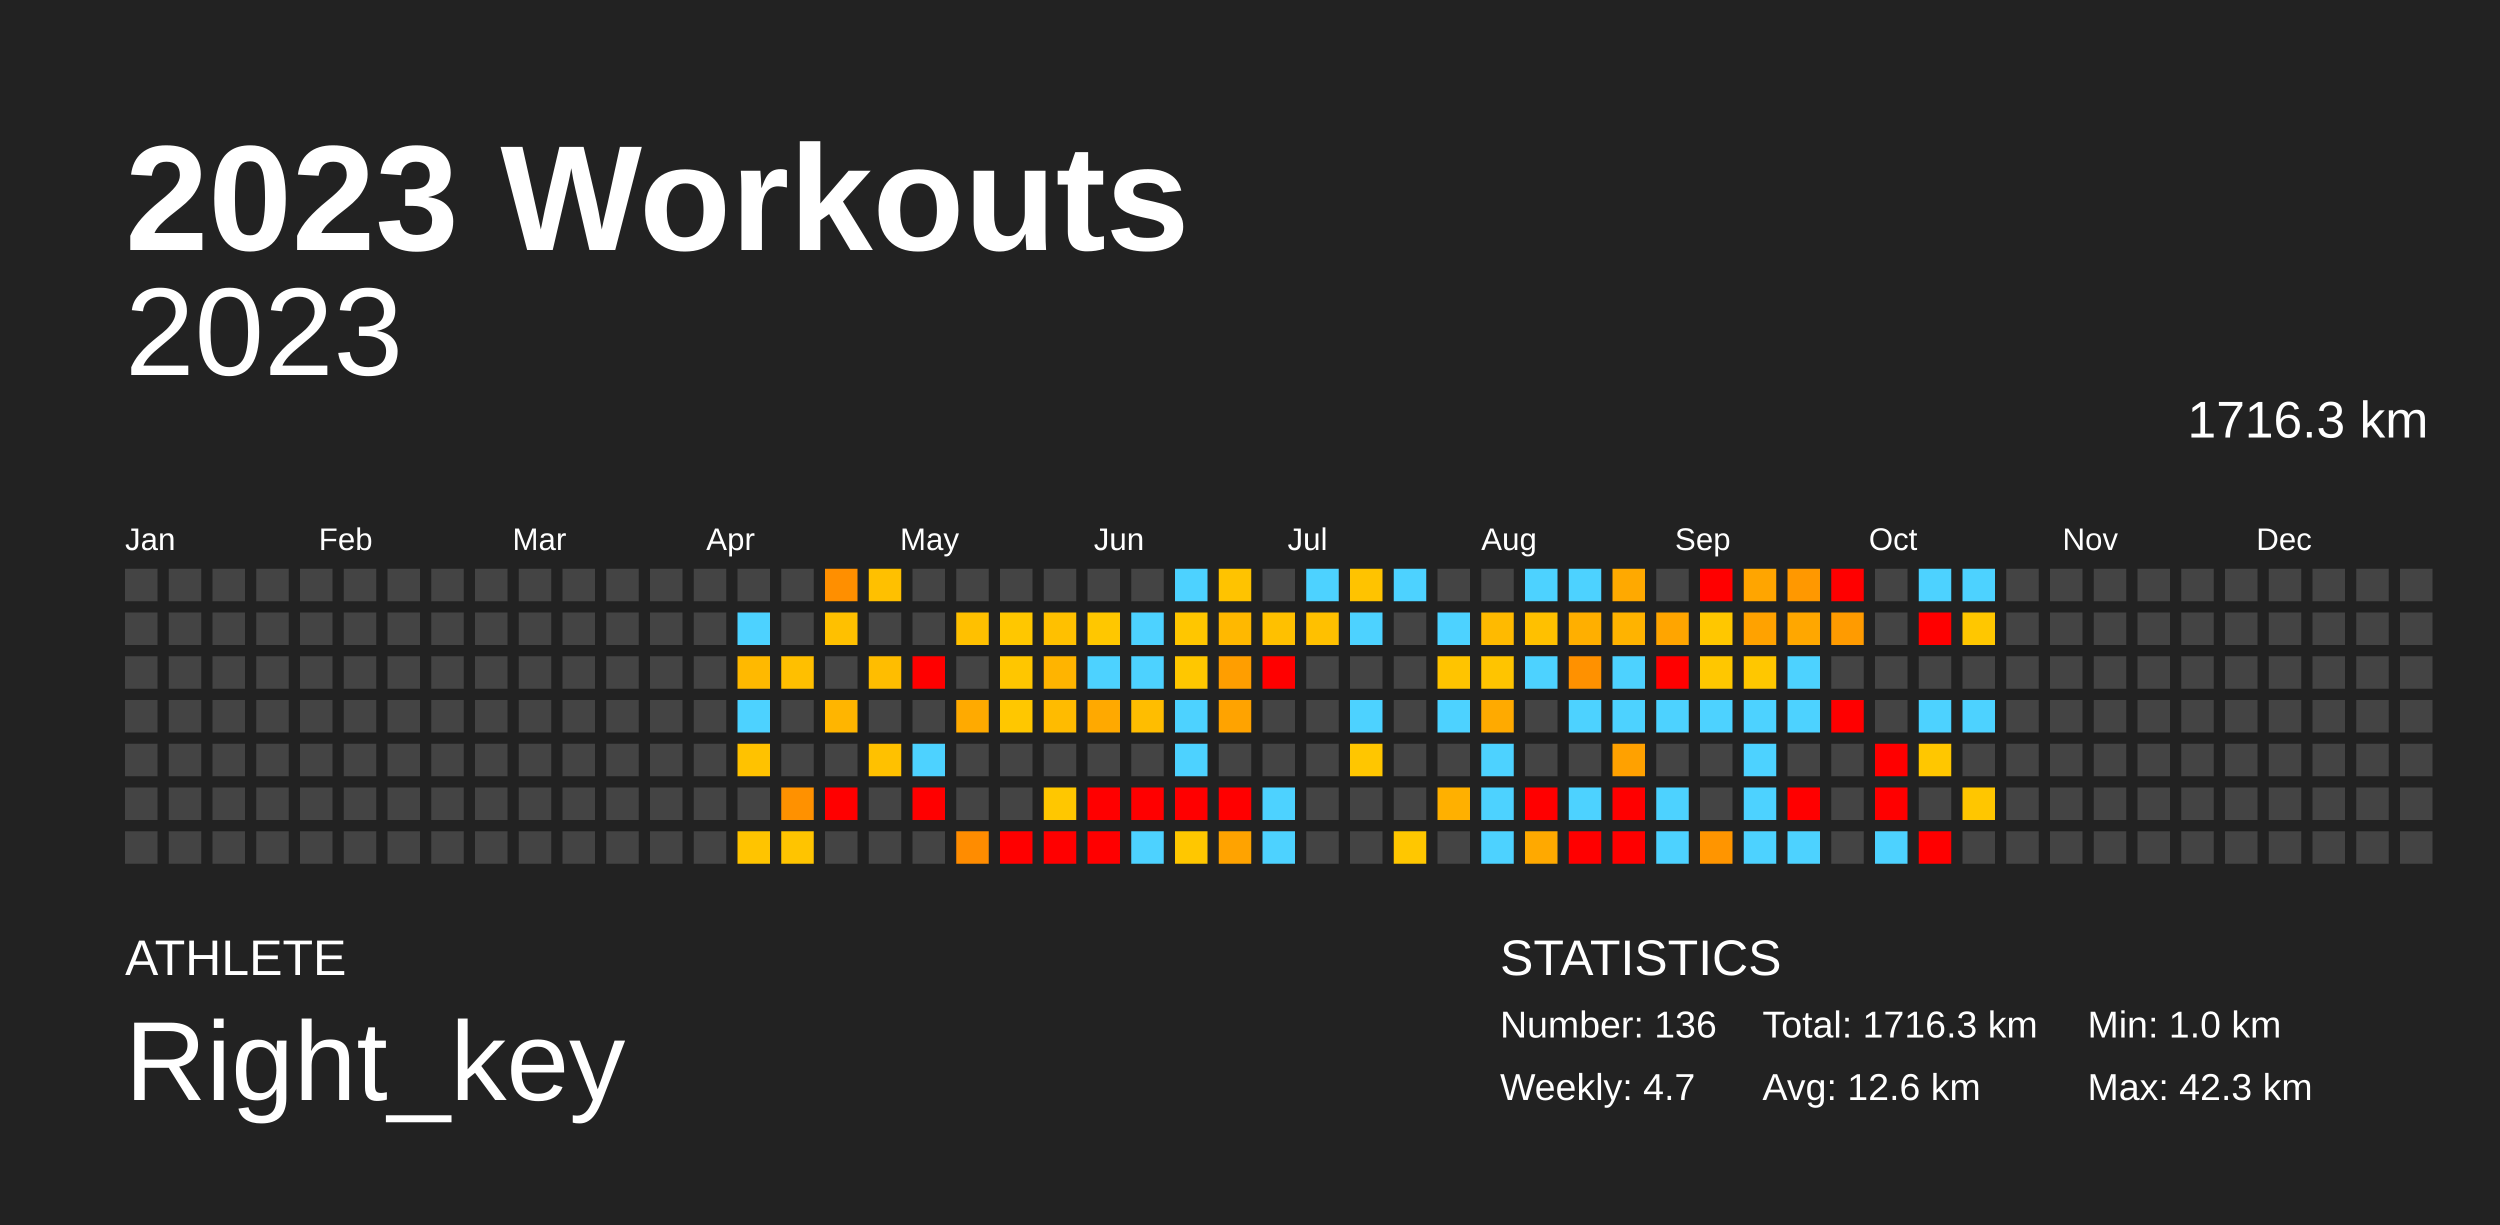
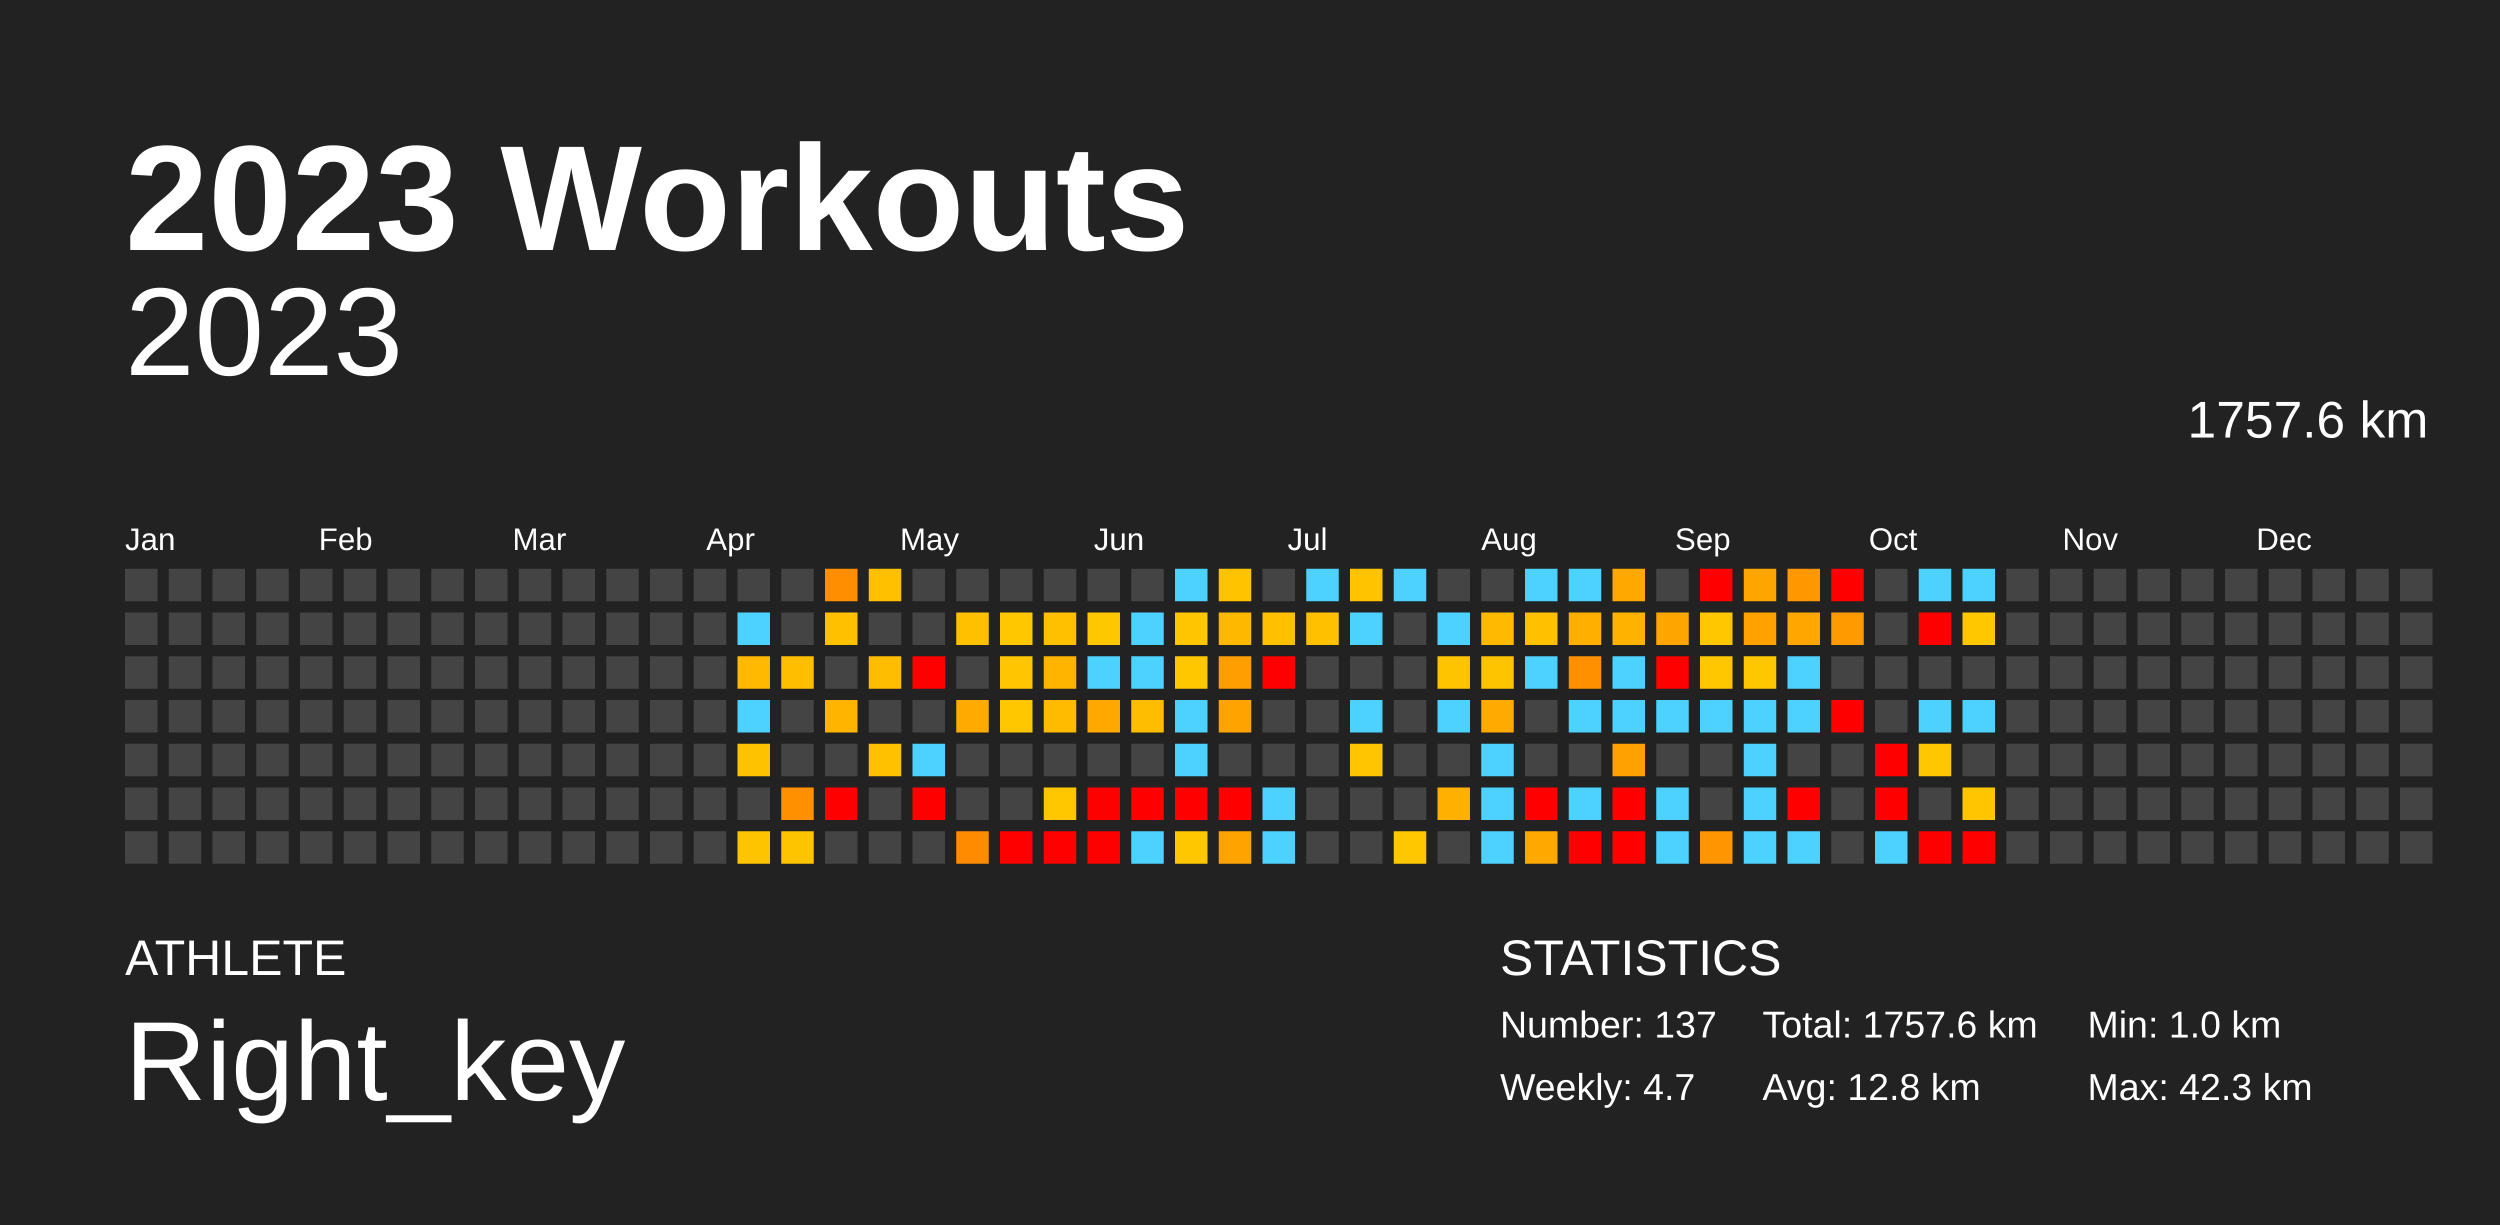
<svg xmlns="http://www.w3.org/2000/svg" baseProfile="full" height="98mm" version="1.1" viewBox="0,0,200,98" width="200mm">
  <defs />
  <rect fill="#222222" height="98" width="200" x="0" y="0" />
  <text fill="#FFFFFF" style="font-size:12px; font-family:Arial; font-weight:bold;" x="10" y="20">2023 Workouts</text>
  <text fill="#FFFFFF" style="font-size:4px; font-family:Arial" x="10" y="78">ATHLETE</text>
  <text fill="#FFFFFF" style="font-size:9px; font-family:Arial" x="10" y="88">Right_key</text>
  <text fill="#FFFFFF" style="font-size:4px; font-family:Arial" x="120" y="78">STATISTICS</text>
-   <text fill="#FFFFFF" style="font-size:3px; font-family:Arial" x="120" y="83">Number: 136</text>
+   <text fill="#FFFFFF" style="font-size:3px; font-family:Arial" x="120" y="83">Number: 137</text>
  <text fill="#FFFFFF" style="font-size:3px; font-family:Arial" x="120" y="88">Weekly: 4.7</text>
-   <text fill="#FFFFFF" style="font-size:3px; font-family:Arial" x="141" y="83">Total: 1716.3 km</text>
-   <text fill="#FFFFFF" style="font-size:3px; font-family:Arial" x="141" y="88">Avg: 12.6 km</text>
+   <text fill="#FFFFFF" style="font-size:3px; font-family:Arial" x="141" y="83">Total: 1757.6 km</text>
+   <text fill="#FFFFFF" style="font-size:3px; font-family:Arial" x="141" y="88">Avg: 12.8 km</text>
  <text fill="#FFFFFF" style="font-size:3px; font-family:Arial" x="167" y="83">Min: 1.0 km</text>
  <text fill="#FFFFFF" style="font-size:3px; font-family:Arial" x="167" y="88">Max: 42.3 km</text>
  <text alignment-baseline="hanging" fill="#FFFFFF" style="font-size:10.0px; font-family:Arial;" x="10" y="30">2023</text>
-   <text alignment-baseline="hanging" fill="#FFFFFF" style="font-size:4.125px; font-family:Arial;" x="175" y="35">1716.3 km</text>
+   <text alignment-baseline="hanging" fill="#FFFFFF" style="font-size:4.125px; font-family:Arial;" x="175" y="35">1757.6 km</text>
  <text fill="#FFFFFF" style="font-size:2.5px; font-family:Arial" x="10.0" y="44">Jan</text>
  <text fill="#FFFFFF" style="font-size:2.5px; font-family:Arial" x="25.5" y="44">Feb</text>
  <text fill="#FFFFFF" style="font-size:2.5px; font-family:Arial" x="41.0" y="44">Mar</text>
  <text fill="#FFFFFF" style="font-size:2.5px; font-family:Arial" x="56.5" y="44">Apr</text>
  <text fill="#FFFFFF" style="font-size:2.5px; font-family:Arial" x="72.0" y="44">May</text>
  <text fill="#FFFFFF" style="font-size:2.5px; font-family:Arial" x="87.5" y="44">Jun</text>
  <text fill="#FFFFFF" style="font-size:2.5px; font-family:Arial" x="103.0" y="44">Jul</text>
  <text fill="#FFFFFF" style="font-size:2.5px; font-family:Arial" x="118.5" y="44">Aug</text>
  <text fill="#FFFFFF" style="font-size:2.5px; font-family:Arial" x="134.0" y="44">Sep</text>
  <text fill="#FFFFFF" style="font-size:2.5px; font-family:Arial" x="149.5" y="44">Oct</text>
  <text fill="#FFFFFF" style="font-size:2.5px; font-family:Arial" x="165.0" y="44">Nov</text>
  <text fill="#FFFFFF" style="font-size:2.5px; font-family:Arial" x="180.5" y="44">Dec</text>
  <rect fill="#444444" height="2.6" width="2.6" x="10.0" y="45.5" />
  <rect fill="#444444" height="2.6" width="2.6" x="10.0" y="49.0" />
  <rect fill="#444444" height="2.6" width="2.6" x="10.0" y="52.5" />
  <rect fill="#444444" height="2.6" width="2.6" x="10.0" y="56.0" />
  <rect fill="#444444" height="2.6" width="2.6" x="10.0" y="59.5" />
  <rect fill="#444444" height="2.6" width="2.6" x="10.0" y="63.0" />
  <rect fill="#444444" height="2.6" width="2.6" x="10.0" y="66.5" />
  <rect fill="#444444" height="2.6" width="2.6" x="13.5" y="45.5" />
  <rect fill="#444444" height="2.6" width="2.6" x="13.5" y="49.0" />
  <rect fill="#444444" height="2.6" width="2.6" x="13.5" y="52.5" />
  <rect fill="#444444" height="2.6" width="2.6" x="13.5" y="56.0" />
  <rect fill="#444444" height="2.6" width="2.6" x="13.5" y="59.5" />
  <rect fill="#444444" height="2.6" width="2.6" x="13.5" y="63.0" />
  <rect fill="#444444" height="2.6" width="2.6" x="13.5" y="66.5" />
  <rect fill="#444444" height="2.6" width="2.6" x="17.0" y="45.5" />
  <rect fill="#444444" height="2.6" width="2.6" x="17.0" y="49.0" />
  <rect fill="#444444" height="2.6" width="2.6" x="17.0" y="52.5" />
  <rect fill="#444444" height="2.6" width="2.6" x="17.0" y="56.0" />
  <rect fill="#444444" height="2.6" width="2.6" x="17.0" y="59.5" />
  <rect fill="#444444" height="2.6" width="2.6" x="17.0" y="63.0" />
  <rect fill="#444444" height="2.6" width="2.6" x="17.0" y="66.5" />
  <rect fill="#444444" height="2.6" width="2.6" x="20.5" y="45.5" />
  <rect fill="#444444" height="2.6" width="2.6" x="20.5" y="49.0" />
  <rect fill="#444444" height="2.6" width="2.6" x="20.5" y="52.5" />
  <rect fill="#444444" height="2.6" width="2.6" x="20.5" y="56.0" />
  <rect fill="#444444" height="2.6" width="2.6" x="20.5" y="59.5" />
  <rect fill="#444444" height="2.6" width="2.6" x="20.5" y="63.0" />
  <rect fill="#444444" height="2.6" width="2.6" x="20.5" y="66.5" />
  <rect fill="#444444" height="2.6" width="2.6" x="24.0" y="45.5" />
  <rect fill="#444444" height="2.6" width="2.6" x="24.0" y="49.0" />
  <rect fill="#444444" height="2.6" width="2.6" x="24.0" y="52.5" />
  <rect fill="#444444" height="2.6" width="2.6" x="24.0" y="56.0" />
  <rect fill="#444444" height="2.6" width="2.6" x="24.0" y="59.5" />
  <rect fill="#444444" height="2.6" width="2.6" x="24.0" y="63.0" />
  <rect fill="#444444" height="2.6" width="2.6" x="24.0" y="66.5" />
  <rect fill="#444444" height="2.6" width="2.6" x="27.5" y="45.5" />
  <rect fill="#444444" height="2.6" width="2.6" x="27.5" y="49.0" />
  <rect fill="#444444" height="2.6" width="2.6" x="27.5" y="52.5" />
  <rect fill="#444444" height="2.6" width="2.6" x="27.5" y="56.0" />
  <rect fill="#444444" height="2.6" width="2.6" x="27.5" y="59.5" />
  <rect fill="#444444" height="2.6" width="2.6" x="27.5" y="63.0" />
  <rect fill="#444444" height="2.6" width="2.6" x="27.5" y="66.5" />
  <rect fill="#444444" height="2.6" width="2.6" x="31.0" y="45.5" />
  <rect fill="#444444" height="2.6" width="2.6" x="31.0" y="49.0" />
  <rect fill="#444444" height="2.6" width="2.6" x="31.0" y="52.5" />
  <rect fill="#444444" height="2.6" width="2.6" x="31.0" y="56.0" />
  <rect fill="#444444" height="2.6" width="2.6" x="31.0" y="59.5" />
  <rect fill="#444444" height="2.6" width="2.6" x="31.0" y="63.0" />
  <rect fill="#444444" height="2.6" width="2.6" x="31.0" y="66.5" />
  <rect fill="#444444" height="2.6" width="2.6" x="34.5" y="45.5" />
  <rect fill="#444444" height="2.6" width="2.6" x="34.5" y="49.0" />
  <rect fill="#444444" height="2.6" width="2.6" x="34.5" y="52.5" />
  <rect fill="#444444" height="2.6" width="2.6" x="34.5" y="56.0" />
  <rect fill="#444444" height="2.6" width="2.6" x="34.5" y="59.5" />
  <rect fill="#444444" height="2.6" width="2.6" x="34.5" y="63.0" />
  <rect fill="#444444" height="2.6" width="2.6" x="34.5" y="66.5" />
  <rect fill="#444444" height="2.6" width="2.6" x="38.0" y="45.5" />
  <rect fill="#444444" height="2.6" width="2.6" x="38.0" y="49.0" />
  <rect fill="#444444" height="2.6" width="2.6" x="38.0" y="52.5" />
  <rect fill="#444444" height="2.6" width="2.6" x="38.0" y="56.0" />
  <rect fill="#444444" height="2.6" width="2.6" x="38.0" y="59.5" />
  <rect fill="#444444" height="2.6" width="2.6" x="38.0" y="63.0" />
  <rect fill="#444444" height="2.6" width="2.6" x="38.0" y="66.5" />
  <rect fill="#444444" height="2.6" width="2.6" x="41.5" y="45.5" />
  <rect fill="#444444" height="2.6" width="2.6" x="41.5" y="49.0" />
  <rect fill="#444444" height="2.6" width="2.6" x="41.5" y="52.5" />
  <rect fill="#444444" height="2.6" width="2.6" x="41.5" y="56.0" />
  <rect fill="#444444" height="2.6" width="2.6" x="41.5" y="59.5" />
  <rect fill="#444444" height="2.6" width="2.6" x="41.5" y="63.0" />
  <rect fill="#444444" height="2.6" width="2.6" x="41.5" y="66.5" />
  <rect fill="#444444" height="2.6" width="2.6" x="45.0" y="45.5" />
  <rect fill="#444444" height="2.6" width="2.6" x="45.0" y="49.0" />
  <rect fill="#444444" height="2.6" width="2.6" x="45.0" y="52.5" />
  <rect fill="#444444" height="2.6" width="2.6" x="45.0" y="56.0" />
  <rect fill="#444444" height="2.6" width="2.6" x="45.0" y="59.5" />
  <rect fill="#444444" height="2.6" width="2.6" x="45.0" y="63.0" />
  <rect fill="#444444" height="2.6" width="2.6" x="45.0" y="66.5" />
  <rect fill="#444444" height="2.6" width="2.6" x="48.5" y="45.5" />
  <rect fill="#444444" height="2.6" width="2.6" x="48.5" y="49.0" />
  <rect fill="#444444" height="2.6" width="2.6" x="48.5" y="52.5" />
  <rect fill="#444444" height="2.6" width="2.6" x="48.5" y="56.0" />
  <rect fill="#444444" height="2.6" width="2.6" x="48.5" y="59.5" />
  <rect fill="#444444" height="2.6" width="2.6" x="48.5" y="63.0" />
  <rect fill="#444444" height="2.6" width="2.6" x="48.5" y="66.5" />
  <rect fill="#444444" height="2.6" width="2.6" x="52.0" y="45.5" />
  <rect fill="#444444" height="2.6" width="2.6" x="52.0" y="49.0" />
  <rect fill="#444444" height="2.6" width="2.6" x="52.0" y="52.5" />
  <rect fill="#444444" height="2.6" width="2.6" x="52.0" y="56.0" />
  <rect fill="#444444" height="2.6" width="2.6" x="52.0" y="59.5" />
  <rect fill="#444444" height="2.6" width="2.6" x="52.0" y="63.0" />
  <rect fill="#444444" height="2.6" width="2.6" x="52.0" y="66.5" />
  <rect fill="#444444" height="2.6" width="2.6" x="55.5" y="45.5" />
  <rect fill="#444444" height="2.6" width="2.6" x="55.5" y="49.0" />
  <rect fill="#444444" height="2.6" width="2.6" x="55.5" y="52.5" />
  <rect fill="#444444" height="2.6" width="2.6" x="55.5" y="56.0" />
  <rect fill="#444444" height="2.6" width="2.6" x="55.5" y="59.5" />
  <rect fill="#444444" height="2.6" width="2.6" x="55.5" y="63.0" />
  <rect fill="#444444" height="2.6" width="2.6" x="55.5" y="66.5" />
  <rect fill="#444444" height="2.6" width="2.6" x="59.0" y="45.5" />
  <rect fill="#4dd2ff" height="2.6" width="2.6" x="59.0" y="49.0" />
  <rect fill="#ffb900" height="2.6" width="2.6" x="59.0" y="52.5" />
  <rect fill="#4dd2ff" height="2.6" width="2.6" x="59.0" y="56.0" />
  <rect fill="#ffc200" height="2.6" width="2.6" x="59.0" y="59.5" />
  <rect fill="#444444" height="2.6" width="2.6" x="59.0" y="63.0" />
  <rect fill="#ffc400" height="2.6" width="2.6" x="59.0" y="66.5" />
  <rect fill="#444444" height="2.6" width="2.6" x="62.5" y="45.5" />
  <rect fill="#444444" height="2.6" width="2.6" x="62.5" y="49.0" />
  <rect fill="#ffbf00" height="2.6" width="2.6" x="62.5" y="52.5" />
  <rect fill="#444444" height="2.6" width="2.6" x="62.5" y="56.0" />
  <rect fill="#444444" height="2.6" width="2.6" x="62.5" y="59.5" />
  <rect fill="#ff9100" height="2.6" width="2.6" x="62.5" y="63.0" />
  <rect fill="#ffc400" height="2.6" width="2.6" x="62.5" y="66.5" />
  <rect fill="#ff8f00" height="2.6" width="2.6" x="66.0" y="45.5" />
  <rect fill="#ffc000" height="2.6" width="2.6" x="66.0" y="49.0" />
  <rect fill="#444444" height="2.6" width="2.6" x="66.0" y="52.5" />
  <rect fill="#ffb500" height="2.6" width="2.6" x="66.0" y="56.0" />
  <rect fill="#444444" height="2.6" width="2.6" x="66.0" y="59.5" />
  <rect fill="red" height="2.6" width="2.6" x="66.0" y="63.0" />
  <rect fill="#444444" height="2.6" width="2.6" x="66.0" y="66.5" />
  <rect fill="#ffc000" height="2.6" width="2.6" x="69.5" y="45.5" />
  <rect fill="#444444" height="2.6" width="2.6" x="69.5" y="49.0" />
  <rect fill="#ffbd00" height="2.6" width="2.6" x="69.5" y="52.5" />
  <rect fill="#444444" height="2.6" width="2.6" x="69.5" y="56.0" />
  <rect fill="#ffc100" height="2.6" width="2.6" x="69.5" y="59.5" />
  <rect fill="#444444" height="2.6" width="2.6" x="69.5" y="63.0" />
  <rect fill="#444444" height="2.6" width="2.6" x="69.5" y="66.5" />
  <rect fill="#444444" height="2.6" width="2.6" x="73.0" y="45.5" />
  <rect fill="#444444" height="2.6" width="2.6" x="73.0" y="49.0" />
  <rect fill="red" height="2.6" width="2.6" x="73.0" y="52.5" />
  <rect fill="#444444" height="2.6" width="2.6" x="73.0" y="56.0" />
  <rect fill="#4dd2ff" height="2.6" width="2.6" x="73.0" y="59.5" />
  <rect fill="red" height="2.6" width="2.6" x="73.0" y="63.0" />
  <rect fill="#444444" height="2.6" width="2.6" x="73.0" y="66.5" />
  <rect fill="#444444" height="2.6" width="2.6" x="76.5" y="45.5" />
  <rect fill="#ffc000" height="2.6" width="2.6" x="76.5" y="49.0" />
  <rect fill="#444444" height="2.6" width="2.6" x="76.5" y="52.5" />
  <rect fill="#ffaa00" height="2.6" width="2.6" x="76.5" y="56.0" />
  <rect fill="#444444" height="2.6" width="2.6" x="76.5" y="59.5" />
  <rect fill="#444444" height="2.6" width="2.6" x="76.5" y="63.0" />
  <rect fill="#ff8c00" height="2.6" width="2.6" x="76.5" y="66.5" />
  <rect fill="#444444" height="2.6" width="2.6" x="80.0" y="45.5" />
  <rect fill="#ffc700" height="2.6" width="2.6" x="80.0" y="49.0" />
  <rect fill="#ffc600" height="2.6" width="2.6" x="80.0" y="52.5" />
  <rect fill="#ffc700" height="2.6" width="2.6" x="80.0" y="56.0" />
  <rect fill="#444444" height="2.6" width="2.6" x="80.0" y="59.5" />
  <rect fill="#444444" height="2.6" width="2.6" x="80.0" y="63.0" />
  <rect fill="red" height="2.6" width="2.6" x="80.0" y="66.5" />
  <rect fill="#444444" height="2.6" width="2.6" x="83.5" y="45.5" />
  <rect fill="#ffc000" height="2.6" width="2.6" x="83.5" y="49.0" />
  <rect fill="#ffb400" height="2.6" width="2.6" x="83.5" y="52.5" />
  <rect fill="#ffbb00" height="2.6" width="2.6" x="83.5" y="56.0" />
  <rect fill="#444444" height="2.6" width="2.6" x="83.5" y="59.5" />
  <rect fill="#ffc700" height="2.6" width="2.6" x="83.5" y="63.0" />
  <rect fill="red" height="2.6" width="2.6" x="83.5" y="66.5" />
  <rect fill="#444444" height="2.6" width="2.6" x="87.0" y="45.5" />
  <rect fill="#ffc700" height="2.6" width="2.6" x="87.0" y="49.0" />
  <rect fill="#4dd2ff" height="2.6" width="2.6" x="87.0" y="52.5" />
  <rect fill="#ffa900" height="2.6" width="2.6" x="87.0" y="56.0" />
  <rect fill="#444444" height="2.6" width="2.6" x="87.0" y="59.5" />
  <rect fill="red" height="2.6" width="2.6" x="87.0" y="63.0" />
  <rect fill="red" height="2.6" width="2.6" x="87.0" y="66.5" />
  <rect fill="#444444" height="2.6" width="2.6" x="90.5" y="45.5" />
  <rect fill="#4dd2ff" height="2.6" width="2.6" x="90.5" y="49.0" />
  <rect fill="#4dd2ff" height="2.6" width="2.6" x="90.5" y="52.5" />
  <rect fill="#ffbd00" height="2.6" width="2.6" x="90.5" y="56.0" />
  <rect fill="#444444" height="2.6" width="2.6" x="90.5" y="59.5" />
  <rect fill="red" height="2.6" width="2.6" x="90.5" y="63.0" />
  <rect fill="#4dd2ff" height="2.6" width="2.6" x="90.5" y="66.5" />
  <rect fill="#4dd2ff" height="2.6" width="2.6" x="94.0" y="45.5" />
  <rect fill="#ffc600" height="2.6" width="2.6" x="94.0" y="49.0" />
  <rect fill="#ffc700" height="2.6" width="2.6" x="94.0" y="52.5" />
  <rect fill="#4dd2ff" height="2.6" width="2.6" x="94.0" y="56.0" />
  <rect fill="#4dd2ff" height="2.6" width="2.6" x="94.0" y="59.5" />
  <rect fill="red" height="2.6" width="2.6" x="94.0" y="63.0" />
  <rect fill="#ffc700" height="2.6" width="2.6" x="94.0" y="66.5" />
  <rect fill="#ffc300" height="2.6" width="2.6" x="97.5" y="45.5" />
  <rect fill="#ffb800" height="2.6" width="2.6" x="97.5" y="49.0" />
  <rect fill="#ff9e00" height="2.6" width="2.6" x="97.5" y="52.5" />
  <rect fill="#ffa300" height="2.6" width="2.6" x="97.5" y="56.0" />
  <rect fill="#444444" height="2.6" width="2.6" x="97.5" y="59.5" />
  <rect fill="red" height="2.6" width="2.6" x="97.5" y="63.0" />
  <rect fill="#ffa300" height="2.6" width="2.6" x="97.5" y="66.5" />
  <rect fill="#444444" height="2.6" width="2.6" x="101.0" y="45.5" />
  <rect fill="#ffc000" height="2.6" width="2.6" x="101.0" y="49.0" />
  <rect fill="red" height="2.6" width="2.6" x="101.0" y="52.5" />
  <rect fill="#444444" height="2.6" width="2.6" x="101.0" y="56.0" />
  <rect fill="#444444" height="2.6" width="2.6" x="101.0" y="59.5" />
  <rect fill="#4dd2ff" height="2.6" width="2.6" x="101.0" y="63.0" />
  <rect fill="#4dd2ff" height="2.6" width="2.6" x="101.0" y="66.5" />
  <rect fill="#4dd2ff" height="2.6" width="2.6" x="104.5" y="45.5" />
  <rect fill="#ffc000" height="2.6" width="2.6" x="104.5" y="49.0" />
  <rect fill="#444444" height="2.6" width="2.6" x="104.5" y="52.5" />
  <rect fill="#444444" height="2.6" width="2.6" x="104.5" y="56.0" />
  <rect fill="#444444" height="2.6" width="2.6" x="104.5" y="59.5" />
  <rect fill="#444444" height="2.6" width="2.6" x="104.5" y="63.0" />
  <rect fill="#444444" height="2.6" width="2.6" x="104.5" y="66.5" />
  <rect fill="#ffc300" height="2.6" width="2.6" x="108.0" y="45.5" />
  <rect fill="#4dd2ff" height="2.6" width="2.6" x="108.0" y="49.0" />
  <rect fill="#444444" height="2.6" width="2.6" x="108.0" y="52.5" />
  <rect fill="#4dd2ff" height="2.6" width="2.6" x="108.0" y="56.0" />
  <rect fill="#ffc600" height="2.6" width="2.6" x="108.0" y="59.5" />
  <rect fill="#444444" height="2.6" width="2.6" x="108.0" y="63.0" />
  <rect fill="#444444" height="2.6" width="2.6" x="108.0" y="66.5" />
  <rect fill="#4dd2ff" height="2.6" width="2.6" x="111.5" y="45.5" />
  <rect fill="#444444" height="2.6" width="2.6" x="111.5" y="49.0" />
  <rect fill="#444444" height="2.6" width="2.6" x="111.5" y="52.5" />
  <rect fill="#444444" height="2.6" width="2.6" x="111.5" y="56.0" />
  <rect fill="#444444" height="2.6" width="2.6" x="111.5" y="59.5" />
  <rect fill="#444444" height="2.6" width="2.6" x="111.5" y="63.0" />
  <rect fill="#ffc700" height="2.6" width="2.6" x="111.5" y="66.5" />
  <rect fill="#444444" height="2.6" width="2.6" x="115.0" y="45.5" />
  <rect fill="#4dd2ff" height="2.6" width="2.6" x="115.0" y="49.0" />
  <rect fill="#ffc400" height="2.6" width="2.6" x="115.0" y="52.5" />
  <rect fill="#4dd2ff" height="2.6" width="2.6" x="115.0" y="56.0" />
  <rect fill="#444444" height="2.6" width="2.6" x="115.0" y="59.5" />
  <rect fill="#ffb000" height="2.6" width="2.6" x="115.0" y="63.0" />
  <rect fill="#444444" height="2.6" width="2.6" x="115.0" y="66.5" />
  <rect fill="#444444" height="2.6" width="2.6" x="118.5" y="45.5" />
  <rect fill="#ffba00" height="2.6" width="2.6" x="118.5" y="49.0" />
  <rect fill="#ffc400" height="2.6" width="2.6" x="118.5" y="52.5" />
  <rect fill="#ffaa00" height="2.6" width="2.6" x="118.5" y="56.0" />
  <rect fill="#4dd2ff" height="2.6" width="2.6" x="118.5" y="59.5" />
  <rect fill="#4dd2ff" height="2.6" width="2.6" x="118.5" y="63.0" />
  <rect fill="#4dd2ff" height="2.6" width="2.6" x="118.5" y="66.5" />
  <rect fill="#4dd2ff" height="2.6" width="2.6" x="122.0" y="45.5" />
  <rect fill="#ffc000" height="2.6" width="2.6" x="122.0" y="49.0" />
  <rect fill="#4dd2ff" height="2.6" width="2.6" x="122.0" y="52.5" />
  <rect fill="#444444" height="2.6" width="2.6" x="122.0" y="56.0" />
  <rect fill="#444444" height="2.6" width="2.6" x="122.0" y="59.5" />
  <rect fill="red" height="2.6" width="2.6" x="122.0" y="63.0" />
  <rect fill="#ffa900" height="2.6" width="2.6" x="122.0" y="66.5" />
  <rect fill="#4dd2ff" height="2.6" width="2.6" x="125.5" y="45.5" />
  <rect fill="#ffaf00" height="2.6" width="2.6" x="125.5" y="49.0" />
  <rect fill="#ff9100" height="2.6" width="2.6" x="125.5" y="52.5" />
  <rect fill="#4dd2ff" height="2.6" width="2.6" x="125.5" y="56.0" />
  <rect fill="#444444" height="2.6" width="2.6" x="125.5" y="59.5" />
  <rect fill="#4dd2ff" height="2.6" width="2.6" x="125.5" y="63.0" />
  <rect fill="red" height="2.6" width="2.6" x="125.5" y="66.5" />
  <rect fill="#ffa900" height="2.6" width="2.6" x="129.0" y="45.5" />
  <rect fill="#ffb300" height="2.6" width="2.6" x="129.0" y="49.0" />
  <rect fill="#4dd2ff" height="2.6" width="2.6" x="129.0" y="52.5" />
  <rect fill="#4dd2ff" height="2.6" width="2.6" x="129.0" y="56.0" />
  <rect fill="#ffa100" height="2.6" width="2.6" x="129.0" y="59.5" />
  <rect fill="red" height="2.6" width="2.6" x="129.0" y="63.0" />
  <rect fill="red" height="2.6" width="2.6" x="129.0" y="66.5" />
  <rect fill="#444444" height="2.6" width="2.6" x="132.5" y="45.5" />
  <rect fill="#ffa500" height="2.6" width="2.6" x="132.5" y="49.0" />
  <rect fill="red" height="2.6" width="2.6" x="132.5" y="52.5" />
  <rect fill="#4dd2ff" height="2.6" width="2.6" x="132.5" y="56.0" />
  <rect fill="#444444" height="2.6" width="2.6" x="132.5" y="59.5" />
  <rect fill="#4dd2ff" height="2.6" width="2.6" x="132.5" y="63.0" />
  <rect fill="#4dd2ff" height="2.6" width="2.6" x="132.5" y="66.5" />
  <rect fill="red" height="2.6" width="2.6" x="136.0" y="45.5" />
  <rect fill="#ffc700" height="2.6" width="2.6" x="136.0" y="49.0" />
  <rect fill="#ffc700" height="2.6" width="2.6" x="136.0" y="52.5" />
  <rect fill="#4dd2ff" height="2.6" width="2.6" x="136.0" y="56.0" />
  <rect fill="#444444" height="2.6" width="2.6" x="136.0" y="59.5" />
  <rect fill="#444444" height="2.6" width="2.6" x="136.0" y="63.0" />
  <rect fill="#ff9500" height="2.6" width="2.6" x="136.0" y="66.5" />
  <rect fill="#ffa500" height="2.6" width="2.6" x="139.5" y="45.5" />
  <rect fill="#ffa200" height="2.6" width="2.6" x="139.5" y="49.0" />
  <rect fill="#ffc700" height="2.6" width="2.6" x="139.5" y="52.5" />
  <rect fill="#4dd2ff" height="2.6" width="2.6" x="139.5" y="56.0" />
  <rect fill="#4dd2ff" height="2.6" width="2.6" x="139.5" y="59.5" />
  <rect fill="#4dd2ff" height="2.6" width="2.6" x="139.5" y="63.0" />
  <rect fill="#4dd2ff" height="2.6" width="2.6" x="139.5" y="66.5" />
  <rect fill="#ff9800" height="2.6" width="2.6" x="143.0" y="45.5" />
  <rect fill="#ffa700" height="2.6" width="2.6" x="143.0" y="49.0" />
  <rect fill="#4dd2ff" height="2.6" width="2.6" x="143.0" y="52.5" />
  <rect fill="#4dd2ff" height="2.6" width="2.6" x="143.0" y="56.0" />
  <rect fill="#444444" height="2.6" width="2.6" x="143.0" y="59.5" />
  <rect fill="red" height="2.6" width="2.6" x="143.0" y="63.0" />
  <rect fill="#4dd2ff" height="2.6" width="2.6" x="143.0" y="66.5" />
  <rect fill="red" height="2.6" width="2.6" x="146.5" y="45.5" />
  <rect fill="#ff9b00" height="2.6" width="2.6" x="146.5" y="49.0" />
  <rect fill="#444444" height="2.6" width="2.6" x="146.5" y="52.5" />
  <rect fill="red" height="2.6" width="2.6" x="146.5" y="56.0" />
  <rect fill="#444444" height="2.6" width="2.6" x="146.5" y="59.5" />
  <rect fill="#444444" height="2.6" width="2.6" x="146.5" y="63.0" />
  <rect fill="#444444" height="2.6" width="2.6" x="146.5" y="66.5" />
  <rect fill="#444444" height="2.6" width="2.6" x="150.0" y="45.5" />
  <rect fill="#444444" height="2.6" width="2.6" x="150.0" y="49.0" />
  <rect fill="#444444" height="2.6" width="2.6" x="150.0" y="52.5" />
  <rect fill="#444444" height="2.6" width="2.6" x="150.0" y="56.0" />
  <rect fill="red" height="2.6" width="2.6" x="150.0" y="59.5" />
  <rect fill="red" height="2.6" width="2.6" x="150.0" y="63.0" />
  <rect fill="#4dd2ff" height="2.6" width="2.6" x="150.0" y="66.5" />
  <rect fill="#4dd2ff" height="2.6" width="2.6" x="153.5" y="45.5" />
  <rect fill="red" height="2.6" width="2.6" x="153.5" y="49.0" />
  <rect fill="#444444" height="2.6" width="2.6" x="153.5" y="52.5" />
  <rect fill="#4dd2ff" height="2.6" width="2.6" x="153.5" y="56.0" />
  <rect fill="#ffc700" height="2.6" width="2.6" x="153.5" y="59.5" />
  <rect fill="#444444" height="2.6" width="2.6" x="153.5" y="63.0" />
  <rect fill="red" height="2.6" width="2.6" x="153.5" y="66.5" />
  <rect fill="#4dd2ff" height="2.6" width="2.6" x="157.0" y="45.5" />
  <rect fill="#ffc700" height="2.6" width="2.6" x="157.0" y="49.0" />
  <rect fill="#444444" height="2.6" width="2.6" x="157.0" y="52.5" />
  <rect fill="#4dd2ff" height="2.6" width="2.6" x="157.0" y="56.0" />
  <rect fill="#444444" height="2.6" width="2.6" x="157.0" y="59.5" />
  <rect fill="#ffc600" height="2.6" width="2.6" x="157.0" y="63.0" />
-   <rect fill="#444444" height="2.6" width="2.6" x="157.0" y="66.5" />
+   <rect fill="red" height="2.6" width="2.6" x="157.0" y="66.5" />
  <rect fill="#444444" height="2.6" width="2.6" x="160.5" y="45.5" />
  <rect fill="#444444" height="2.6" width="2.6" x="160.5" y="49.0" />
  <rect fill="#444444" height="2.6" width="2.6" x="160.5" y="52.5" />
  <rect fill="#444444" height="2.6" width="2.6" x="160.5" y="56.0" />
  <rect fill="#444444" height="2.6" width="2.6" x="160.5" y="59.5" />
  <rect fill="#444444" height="2.6" width="2.6" x="160.5" y="63.0" />
  <rect fill="#444444" height="2.6" width="2.6" x="160.5" y="66.5" />
  <rect fill="#444444" height="2.6" width="2.6" x="164.0" y="45.5" />
  <rect fill="#444444" height="2.6" width="2.6" x="164.0" y="49.0" />
  <rect fill="#444444" height="2.6" width="2.6" x="164.0" y="52.5" />
  <rect fill="#444444" height="2.6" width="2.6" x="164.0" y="56.0" />
  <rect fill="#444444" height="2.6" width="2.6" x="164.0" y="59.5" />
  <rect fill="#444444" height="2.6" width="2.6" x="164.0" y="63.0" />
  <rect fill="#444444" height="2.6" width="2.6" x="164.0" y="66.5" />
  <rect fill="#444444" height="2.6" width="2.6" x="167.5" y="45.5" />
  <rect fill="#444444" height="2.6" width="2.6" x="167.5" y="49.0" />
  <rect fill="#444444" height="2.6" width="2.6" x="167.5" y="52.5" />
  <rect fill="#444444" height="2.6" width="2.6" x="167.5" y="56.0" />
  <rect fill="#444444" height="2.6" width="2.6" x="167.5" y="59.5" />
  <rect fill="#444444" height="2.6" width="2.6" x="167.5" y="63.0" />
  <rect fill="#444444" height="2.6" width="2.6" x="167.5" y="66.5" />
  <rect fill="#444444" height="2.6" width="2.6" x="171.0" y="45.5" />
  <rect fill="#444444" height="2.6" width="2.6" x="171.0" y="49.0" />
  <rect fill="#444444" height="2.6" width="2.6" x="171.0" y="52.5" />
  <rect fill="#444444" height="2.6" width="2.6" x="171.0" y="56.0" />
  <rect fill="#444444" height="2.6" width="2.6" x="171.0" y="59.5" />
  <rect fill="#444444" height="2.6" width="2.6" x="171.0" y="63.0" />
  <rect fill="#444444" height="2.6" width="2.6" x="171.0" y="66.5" />
  <rect fill="#444444" height="2.6" width="2.6" x="174.5" y="45.5" />
  <rect fill="#444444" height="2.6" width="2.6" x="174.5" y="49.0" />
  <rect fill="#444444" height="2.6" width="2.6" x="174.5" y="52.5" />
  <rect fill="#444444" height="2.6" width="2.6" x="174.5" y="56.0" />
  <rect fill="#444444" height="2.6" width="2.6" x="174.5" y="59.5" />
  <rect fill="#444444" height="2.6" width="2.6" x="174.5" y="63.0" />
  <rect fill="#444444" height="2.6" width="2.6" x="174.5" y="66.5" />
  <rect fill="#444444" height="2.6" width="2.6" x="178.0" y="45.5" />
  <rect fill="#444444" height="2.6" width="2.6" x="178.0" y="49.0" />
  <rect fill="#444444" height="2.6" width="2.6" x="178.0" y="52.5" />
  <rect fill="#444444" height="2.6" width="2.6" x="178.0" y="56.0" />
  <rect fill="#444444" height="2.6" width="2.6" x="178.0" y="59.5" />
  <rect fill="#444444" height="2.6" width="2.6" x="178.0" y="63.0" />
  <rect fill="#444444" height="2.6" width="2.6" x="178.0" y="66.5" />
  <rect fill="#444444" height="2.6" width="2.6" x="181.5" y="45.5" />
  <rect fill="#444444" height="2.6" width="2.6" x="181.5" y="49.0" />
  <rect fill="#444444" height="2.6" width="2.6" x="181.5" y="52.5" />
  <rect fill="#444444" height="2.6" width="2.6" x="181.5" y="56.0" />
  <rect fill="#444444" height="2.6" width="2.6" x="181.5" y="59.5" />
  <rect fill="#444444" height="2.6" width="2.6" x="181.5" y="63.0" />
  <rect fill="#444444" height="2.6" width="2.6" x="181.5" y="66.5" />
  <rect fill="#444444" height="2.6" width="2.6" x="185.0" y="45.5" />
  <rect fill="#444444" height="2.6" width="2.6" x="185.0" y="49.0" />
  <rect fill="#444444" height="2.6" width="2.6" x="185.0" y="52.5" />
  <rect fill="#444444" height="2.6" width="2.6" x="185.0" y="56.0" />
  <rect fill="#444444" height="2.6" width="2.6" x="185.0" y="59.5" />
  <rect fill="#444444" height="2.6" width="2.6" x="185.0" y="63.0" />
  <rect fill="#444444" height="2.6" width="2.6" x="185.0" y="66.5" />
  <rect fill="#444444" height="2.6" width="2.6" x="188.5" y="45.5" />
  <rect fill="#444444" height="2.6" width="2.6" x="188.5" y="49.0" />
  <rect fill="#444444" height="2.6" width="2.6" x="188.5" y="52.5" />
  <rect fill="#444444" height="2.6" width="2.6" x="188.5" y="56.0" />
  <rect fill="#444444" height="2.6" width="2.6" x="188.5" y="59.5" />
  <rect fill="#444444" height="2.6" width="2.6" x="188.5" y="63.0" />
  <rect fill="#444444" height="2.6" width="2.6" x="188.5" y="66.5" />
  <rect fill="#444444" height="2.6" width="2.6" x="192.0" y="45.5" />
  <rect fill="#444444" height="2.6" width="2.6" x="192.0" y="49.0" />
  <rect fill="#444444" height="2.6" width="2.6" x="192.0" y="52.5" />
  <rect fill="#444444" height="2.6" width="2.6" x="192.0" y="56.0" />
  <rect fill="#444444" height="2.6" width="2.6" x="192.0" y="59.5" />
  <rect fill="#444444" height="2.6" width="2.6" x="192.0" y="63.0" />
  <rect fill="#444444" height="2.6" width="2.6" x="192.0" y="66.5" />
</svg>
